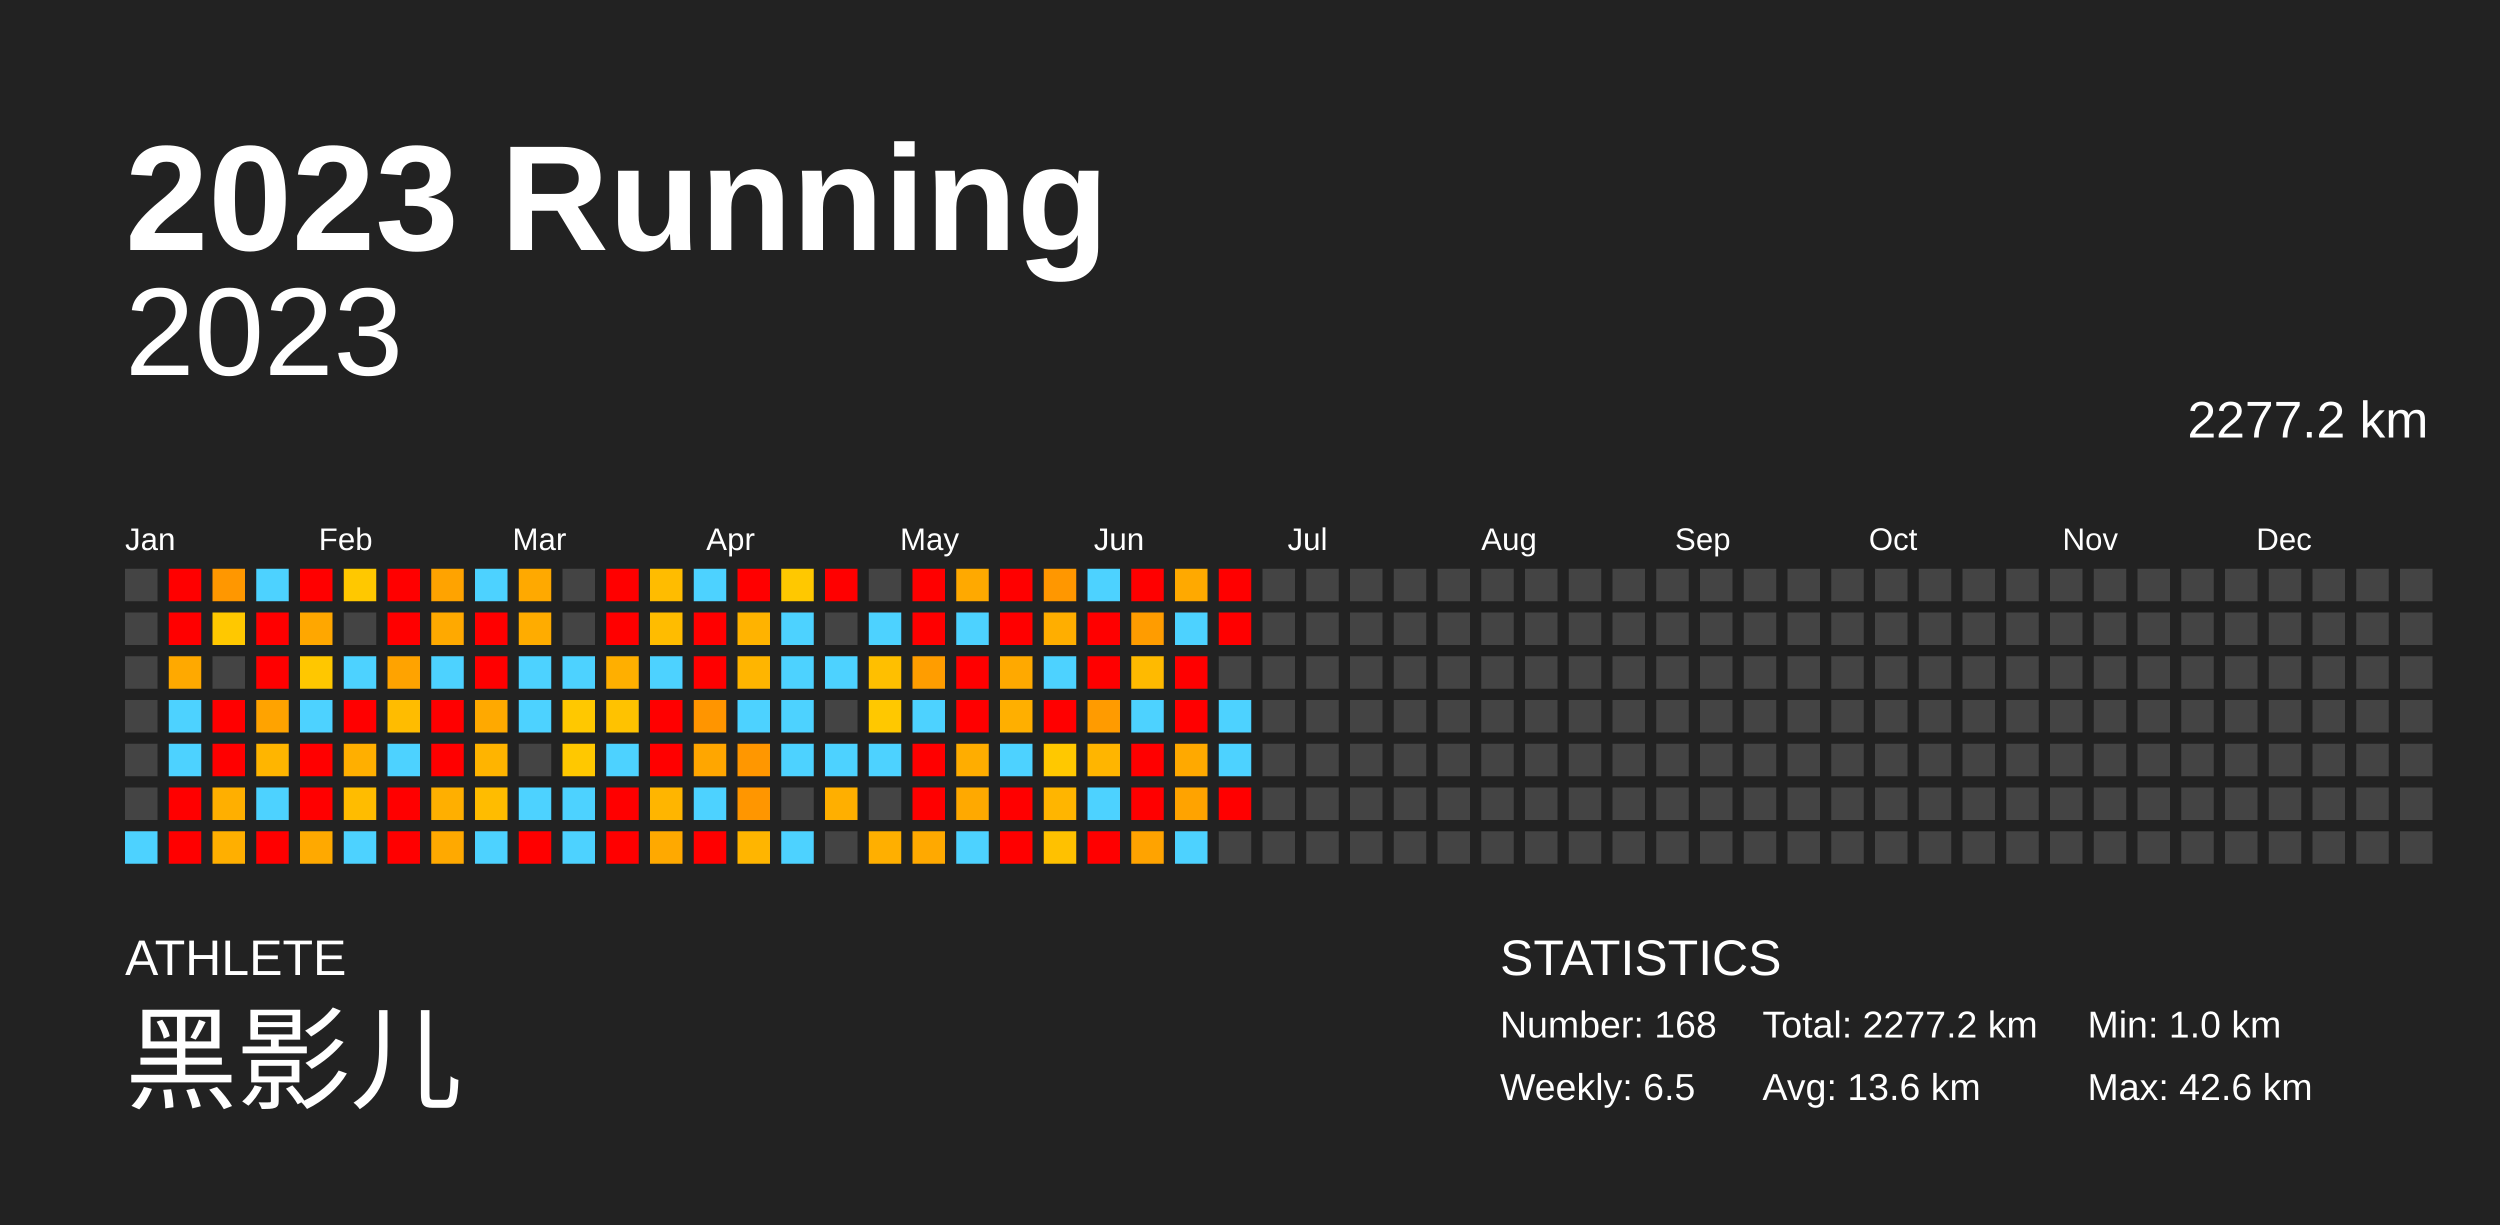
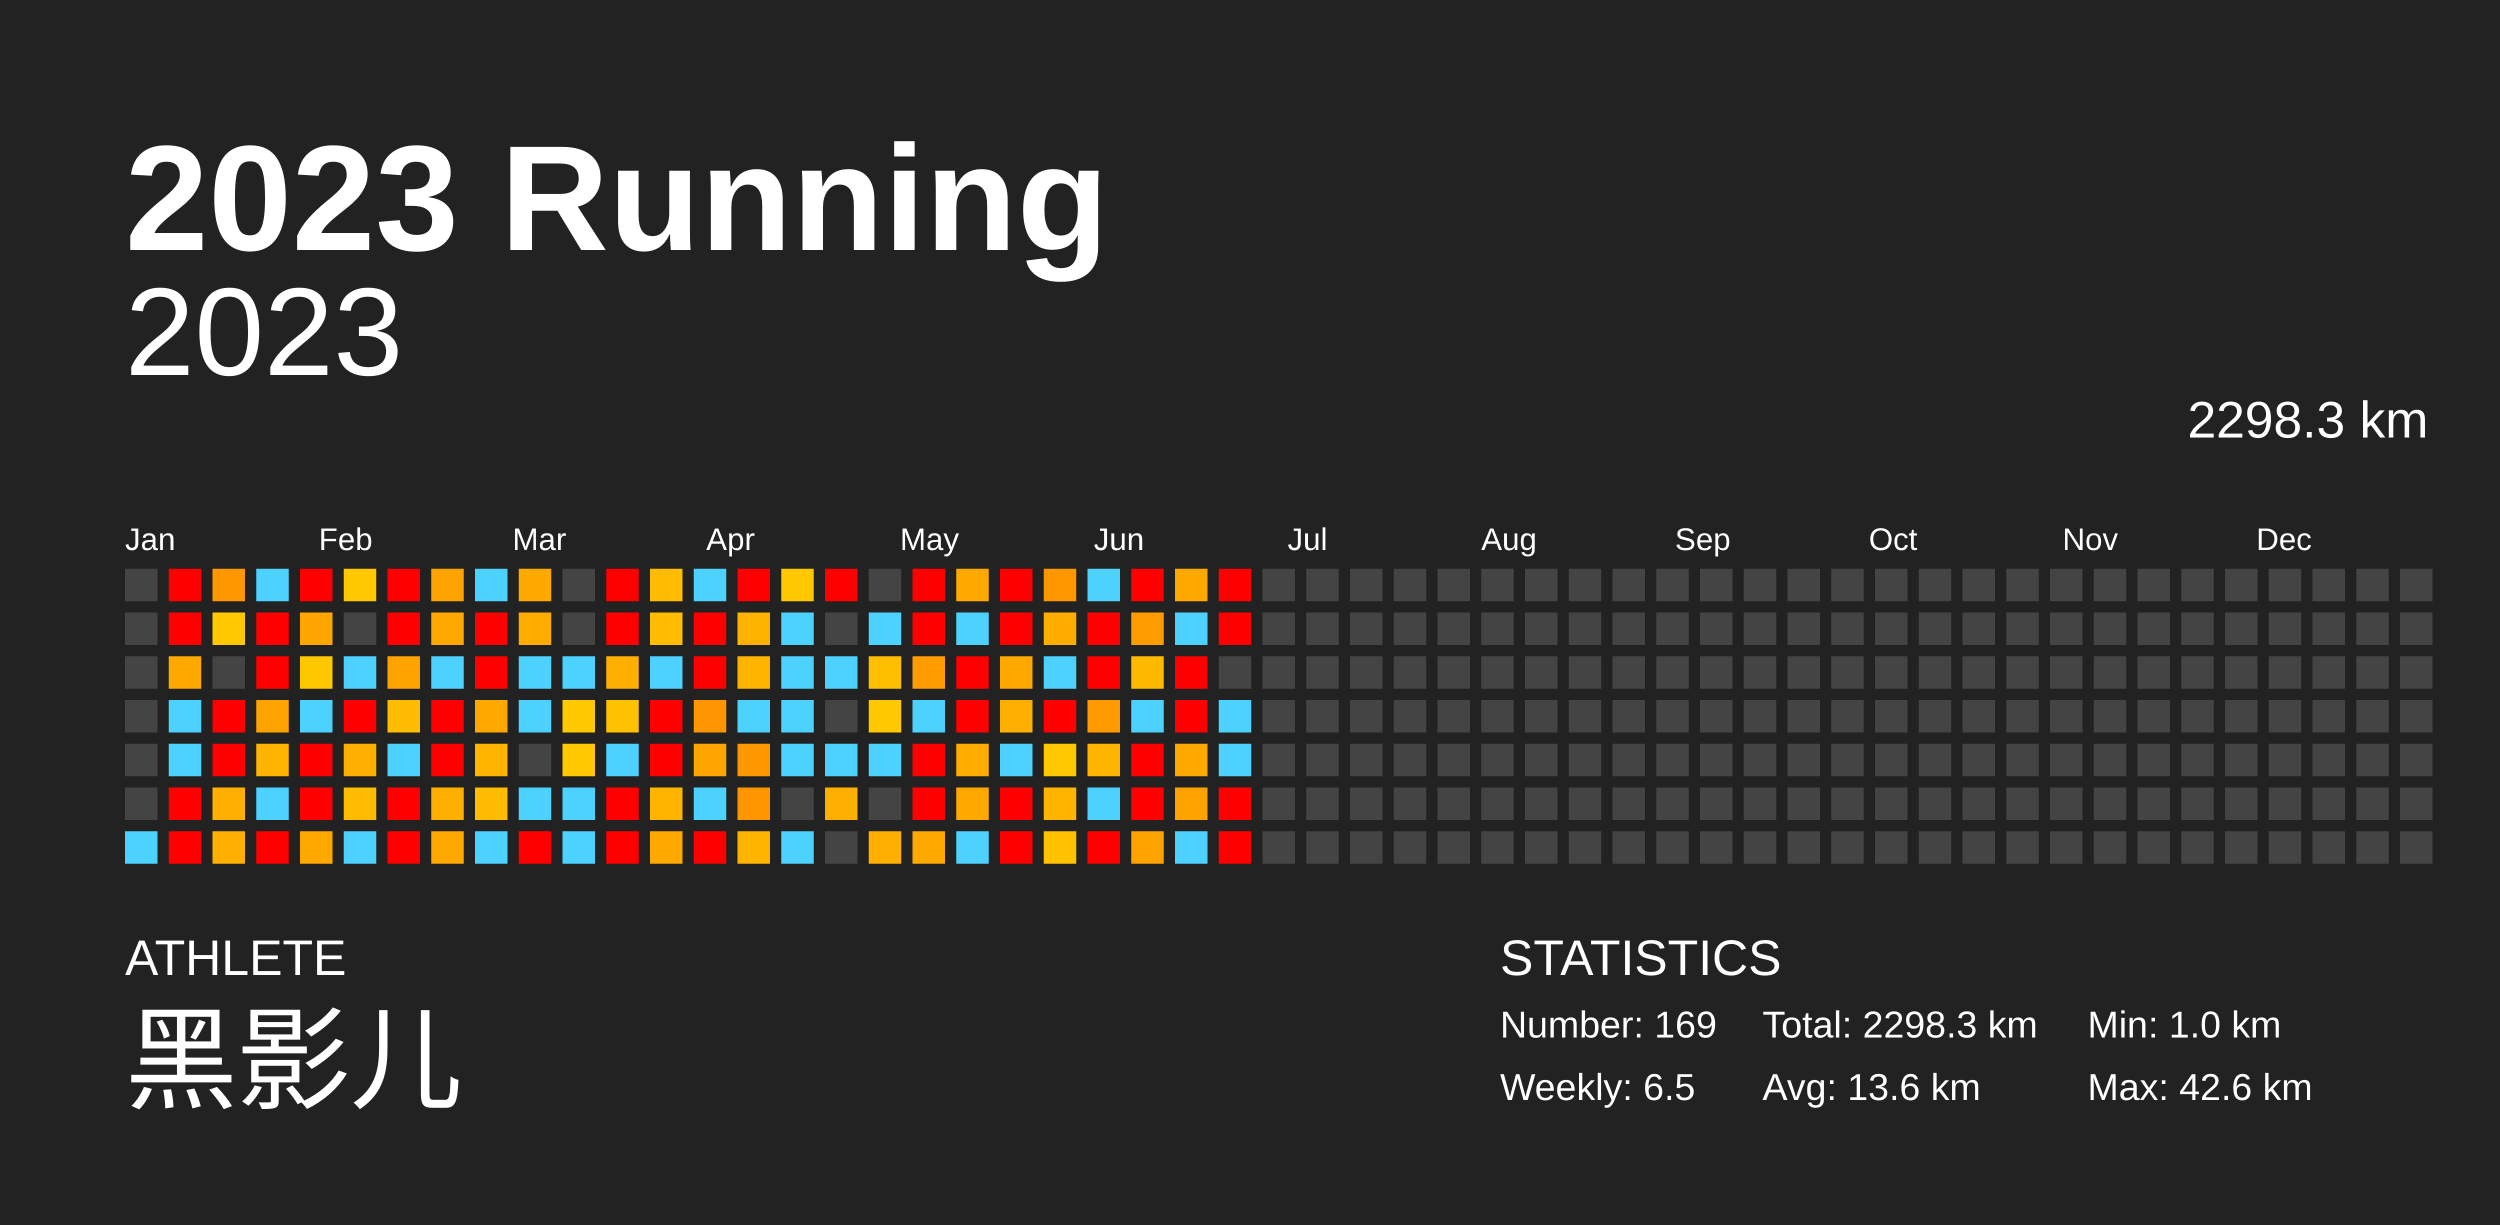
<svg xmlns="http://www.w3.org/2000/svg" baseProfile="full" height="98mm" version="1.1" viewBox="0,0,200,98" width="200mm">
  <defs />
  <rect fill="#222222" height="98" width="200" x="0" y="0" />
  <text fill="#FFFFFF" style="font-size:12px; font-family:Arial; font-weight:bold;" x="10" y="20">2023 Running</text>
  <text fill="#FFFFFF" style="font-size:4px; font-family:Arial" x="10" y="78">ATHLETE</text>
  <text fill="#FFFFFF" style="font-size:9px; font-family:Arial" x="10" y="88">黑影儿</text>
  <text fill="#FFFFFF" style="font-size:4px; font-family:Arial" x="120" y="78">STATISTICS</text>
-   <text fill="#FFFFFF" style="font-size:3px; font-family:Arial" x="120" y="83">Number: 168</text>
+   <text fill="#FFFFFF" style="font-size:3px; font-family:Arial" x="120" y="83">Number: 169</text>
  <text fill="#FFFFFF" style="font-size:3px; font-family:Arial" x="120" y="88">Weekly: 6.5</text>
-   <text fill="#FFFFFF" style="font-size:3px; font-family:Arial" x="141" y="83">Total: 2277.2 km</text>
+   <text fill="#FFFFFF" style="font-size:3px; font-family:Arial" x="141" y="83">Total: 2298.3 km</text>
  <text fill="#FFFFFF" style="font-size:3px; font-family:Arial" x="141" y="88">Avg: 13.6 km</text>
  <text fill="#FFFFFF" style="font-size:3px; font-family:Arial" x="167" y="83">Min: 1.0 km</text>
  <text fill="#FFFFFF" style="font-size:3px; font-family:Arial" x="167" y="88">Max: 42.6 km</text>
  <text alignment-baseline="hanging" fill="#FFFFFF" style="font-size:10.0px; font-family:Arial;" x="10" y="30">2023</text>
-   <text alignment-baseline="hanging" fill="#FFFFFF" style="font-size:4.125px; font-family:Arial;" x="175" y="35">2277.2 km</text>
+   <text alignment-baseline="hanging" fill="#FFFFFF" style="font-size:4.125px; font-family:Arial;" x="175" y="35">2298.3 km</text>
  <text fill="#FFFFFF" style="font-size:2.5px; font-family:Arial" x="10.0" y="44">Jan</text>
  <text fill="#FFFFFF" style="font-size:2.5px; font-family:Arial" x="25.5" y="44">Feb</text>
  <text fill="#FFFFFF" style="font-size:2.5px; font-family:Arial" x="41.0" y="44">Mar</text>
  <text fill="#FFFFFF" style="font-size:2.5px; font-family:Arial" x="56.5" y="44">Apr</text>
  <text fill="#FFFFFF" style="font-size:2.5px; font-family:Arial" x="72.0" y="44">May</text>
  <text fill="#FFFFFF" style="font-size:2.5px; font-family:Arial" x="87.5" y="44">Jun</text>
  <text fill="#FFFFFF" style="font-size:2.5px; font-family:Arial" x="103.0" y="44">Jul</text>
  <text fill="#FFFFFF" style="font-size:2.5px; font-family:Arial" x="118.5" y="44">Aug</text>
  <text fill="#FFFFFF" style="font-size:2.5px; font-family:Arial" x="134.0" y="44">Sep</text>
  <text fill="#FFFFFF" style="font-size:2.5px; font-family:Arial" x="149.5" y="44">Oct</text>
  <text fill="#FFFFFF" style="font-size:2.5px; font-family:Arial" x="165.0" y="44">Nov</text>
  <text fill="#FFFFFF" style="font-size:2.5px; font-family:Arial" x="180.5" y="44">Dec</text>
  <rect fill="#444444" height="2.6" width="2.6" x="10.0" y="45.5" />
  <rect fill="#444444" height="2.6" width="2.6" x="10.0" y="49.0" />
  <rect fill="#444444" height="2.6" width="2.6" x="10.0" y="52.5" />
  <rect fill="#444444" height="2.6" width="2.6" x="10.0" y="56.0" />
  <rect fill="#444444" height="2.6" width="2.6" x="10.0" y="59.5" />
  <rect fill="#444444" height="2.6" width="2.6" x="10.0" y="63.0" />
  <rect fill="#4dd2ff" height="2.6" width="2.6" x="10.0" y="66.5" />
  <rect fill="red" height="2.6" width="2.6" x="13.5" y="45.5" />
  <rect fill="red" height="2.6" width="2.6" x="13.5" y="49.0" />
  <rect fill="#ffa900" height="2.6" width="2.6" x="13.5" y="52.5" />
  <rect fill="#4dd2ff" height="2.6" width="2.6" x="13.5" y="56.0" />
  <rect fill="#4dd2ff" height="2.6" width="2.6" x="13.5" y="59.5" />
  <rect fill="red" height="2.6" width="2.6" x="13.5" y="63.0" />
  <rect fill="red" height="2.6" width="2.6" x="13.5" y="66.5" />
  <rect fill="#ff9700" height="2.6" width="2.6" x="17.0" y="45.5" />
  <rect fill="#ffc800" height="2.6" width="2.6" x="17.0" y="49.0" />
  <rect fill="#444444" height="2.6" width="2.6" x="17.0" y="52.5" />
  <rect fill="red" height="2.6" width="2.6" x="17.0" y="56.0" />
  <rect fill="red" height="2.6" width="2.6" x="17.0" y="59.5" />
  <rect fill="#ffaf00" height="2.6" width="2.6" x="17.0" y="63.0" />
  <rect fill="#ffaf00" height="2.6" width="2.6" x="17.0" y="66.5" />
  <rect fill="#4dd2ff" height="2.6" width="2.6" x="20.5" y="45.5" />
  <rect fill="red" height="2.6" width="2.6" x="20.5" y="49.0" />
  <rect fill="red" height="2.6" width="2.6" x="20.5" y="52.5" />
  <rect fill="#ffa300" height="2.6" width="2.6" x="20.5" y="56.0" />
  <rect fill="#ffb500" height="2.6" width="2.6" x="20.5" y="59.5" />
  <rect fill="#4dd2ff" height="2.6" width="2.6" x="20.5" y="63.0" />
  <rect fill="red" height="2.6" width="2.6" x="20.5" y="66.5" />
  <rect fill="red" height="2.6" width="2.6" x="24.0" y="45.5" />
  <rect fill="#ffa700" height="2.6" width="2.6" x="24.0" y="49.0" />
  <rect fill="#ffc700" height="2.6" width="2.6" x="24.0" y="52.5" />
  <rect fill="#4dd2ff" height="2.6" width="2.6" x="24.0" y="56.0" />
  <rect fill="red" height="2.6" width="2.6" x="24.0" y="59.5" />
  <rect fill="red" height="2.6" width="2.6" x="24.0" y="63.0" />
  <rect fill="#ffa900" height="2.6" width="2.6" x="24.0" y="66.5" />
  <rect fill="#ffc800" height="2.6" width="2.6" x="27.5" y="45.5" />
  <rect fill="#444444" height="2.6" width="2.6" x="27.5" y="49.0" />
  <rect fill="#4dd2ff" height="2.6" width="2.6" x="27.5" y="52.5" />
  <rect fill="red" height="2.6" width="2.6" x="27.5" y="56.0" />
  <rect fill="#ffaf00" height="2.6" width="2.6" x="27.5" y="59.5" />
  <rect fill="#ffbc00" height="2.6" width="2.6" x="27.5" y="63.0" />
  <rect fill="#4dd2ff" height="2.6" width="2.6" x="27.5" y="66.5" />
  <rect fill="red" height="2.6" width="2.6" x="31.0" y="45.5" />
  <rect fill="red" height="2.6" width="2.6" x="31.0" y="49.0" />
  <rect fill="#ffa300" height="2.6" width="2.6" x="31.0" y="52.5" />
  <rect fill="#ffbc00" height="2.6" width="2.6" x="31.0" y="56.0" />
  <rect fill="#4dd2ff" height="2.6" width="2.6" x="31.0" y="59.5" />
  <rect fill="red" height="2.6" width="2.6" x="31.0" y="63.0" />
  <rect fill="red" height="2.6" width="2.6" x="31.0" y="66.5" />
  <rect fill="#ffa300" height="2.6" width="2.6" x="34.5" y="45.5" />
  <rect fill="#ffa900" height="2.6" width="2.6" x="34.5" y="49.0" />
  <rect fill="#4dd2ff" height="2.6" width="2.6" x="34.5" y="52.5" />
  <rect fill="red" height="2.6" width="2.6" x="34.5" y="56.0" />
  <rect fill="red" height="2.6" width="2.6" x="34.5" y="59.5" />
  <rect fill="#ffaf00" height="2.6" width="2.6" x="34.5" y="63.0" />
  <rect fill="#ffa900" height="2.6" width="2.6" x="34.5" y="66.5" />
  <rect fill="#4dd2ff" height="2.6" width="2.6" x="38.0" y="45.5" />
  <rect fill="red" height="2.6" width="2.6" x="38.0" y="49.0" />
  <rect fill="red" height="2.6" width="2.6" x="38.0" y="52.5" />
  <rect fill="#ffa900" height="2.6" width="2.6" x="38.0" y="56.0" />
  <rect fill="#ffb400" height="2.6" width="2.6" x="38.0" y="59.5" />
  <rect fill="#ffbc00" height="2.6" width="2.6" x="38.0" y="63.0" />
  <rect fill="#4dd2ff" height="2.6" width="2.6" x="38.0" y="66.5" />
  <rect fill="#ffa900" height="2.6" width="2.6" x="41.5" y="45.5" />
  <rect fill="#ffac00" height="2.6" width="2.6" x="41.5" y="49.0" />
  <rect fill="#4dd2ff" height="2.6" width="2.6" x="41.5" y="52.5" />
  <rect fill="#4dd2ff" height="2.6" width="2.6" x="41.5" y="56.0" />
  <rect fill="#444444" height="2.6" width="2.6" x="41.5" y="59.5" />
  <rect fill="#4dd2ff" height="2.6" width="2.6" x="41.5" y="63.0" />
  <rect fill="red" height="2.6" width="2.6" x="41.5" y="66.5" />
  <rect fill="#444444" height="2.6" width="2.6" x="45.0" y="45.5" />
  <rect fill="#444444" height="2.6" width="2.6" x="45.0" y="49.0" />
  <rect fill="#4dd2ff" height="2.6" width="2.6" x="45.0" y="52.5" />
  <rect fill="#ffc800" height="2.6" width="2.6" x="45.0" y="56.0" />
  <rect fill="#ffc800" height="2.6" width="2.6" x="45.0" y="59.5" />
  <rect fill="#4dd2ff" height="2.6" width="2.6" x="45.0" y="63.0" />
  <rect fill="#4dd2ff" height="2.6" width="2.6" x="45.0" y="66.5" />
  <rect fill="red" height="2.6" width="2.6" x="48.5" y="45.5" />
  <rect fill="red" height="2.6" width="2.6" x="48.5" y="49.0" />
  <rect fill="#ffaf00" height="2.6" width="2.6" x="48.5" y="52.5" />
  <rect fill="#ffc200" height="2.6" width="2.6" x="48.5" y="56.0" />
  <rect fill="#4dd2ff" height="2.6" width="2.6" x="48.5" y="59.5" />
  <rect fill="red" height="2.6" width="2.6" x="48.5" y="63.0" />
  <rect fill="red" height="2.6" width="2.6" x="48.5" y="66.5" />
  <rect fill="#ffbc00" height="2.6" width="2.6" x="52.0" y="45.5" />
  <rect fill="#ffbc00" height="2.6" width="2.6" x="52.0" y="49.0" />
  <rect fill="#4dd2ff" height="2.6" width="2.6" x="52.0" y="52.5" />
  <rect fill="red" height="2.6" width="2.6" x="52.0" y="56.0" />
  <rect fill="red" height="2.6" width="2.6" x="52.0" y="59.5" />
  <rect fill="#ffb500" height="2.6" width="2.6" x="52.0" y="63.0" />
  <rect fill="#ffa900" height="2.6" width="2.6" x="52.0" y="66.5" />
  <rect fill="#4dd2ff" height="2.6" width="2.6" x="55.5" y="45.5" />
  <rect fill="red" height="2.6" width="2.6" x="55.5" y="49.0" />
  <rect fill="red" height="2.6" width="2.6" x="55.5" y="52.5" />
  <rect fill="#ff9500" height="2.6" width="2.6" x="55.5" y="56.0" />
  <rect fill="#ffa600" height="2.6" width="2.6" x="55.5" y="59.5" />
  <rect fill="#4dd2ff" height="2.6" width="2.6" x="55.5" y="63.0" />
  <rect fill="red" height="2.6" width="2.6" x="55.5" y="66.5" />
  <rect fill="red" height="2.6" width="2.6" x="59.0" y="45.5" />
  <rect fill="#ffb300" height="2.6" width="2.6" x="59.0" y="49.0" />
  <rect fill="#ffb500" height="2.6" width="2.6" x="59.0" y="52.5" />
  <rect fill="#4dd2ff" height="2.6" width="2.6" x="59.0" y="56.0" />
  <rect fill="#ff9700" height="2.6" width="2.6" x="59.0" y="59.5" />
  <rect fill="#ff9600" height="2.6" width="2.6" x="59.0" y="63.0" />
  <rect fill="#ffb500" height="2.6" width="2.6" x="59.0" y="66.5" />
  <rect fill="#ffc800" height="2.6" width="2.6" x="62.5" y="45.5" />
  <rect fill="#4dd2ff" height="2.6" width="2.6" x="62.5" y="49.0" />
  <rect fill="#4dd2ff" height="2.6" width="2.6" x="62.5" y="52.5" />
  <rect fill="#4dd2ff" height="2.6" width="2.6" x="62.5" y="56.0" />
  <rect fill="#4dd2ff" height="2.6" width="2.6" x="62.5" y="59.5" />
  <rect fill="#444444" height="2.6" width="2.6" x="62.5" y="63.0" />
  <rect fill="#4dd2ff" height="2.6" width="2.6" x="62.5" y="66.5" />
  <rect fill="red" height="2.6" width="2.6" x="66.0" y="45.5" />
  <rect fill="#444444" height="2.6" width="2.6" x="66.0" y="49.0" />
  <rect fill="#4dd2ff" height="2.6" width="2.6" x="66.0" y="52.5" />
  <rect fill="#444444" height="2.6" width="2.6" x="66.0" y="56.0" />
  <rect fill="#4dd2ff" height="2.6" width="2.6" x="66.0" y="59.5" />
  <rect fill="#ffaf00" height="2.6" width="2.6" x="66.0" y="63.0" />
  <rect fill="#444444" height="2.6" width="2.6" x="66.0" y="66.5" />
  <rect fill="#444444" height="2.6" width="2.6" x="69.5" y="45.5" />
  <rect fill="#4dd2ff" height="2.6" width="2.6" x="69.5" y="49.0" />
  <rect fill="#ffbf00" height="2.6" width="2.6" x="69.5" y="52.5" />
  <rect fill="#ffc800" height="2.6" width="2.6" x="69.5" y="56.0" />
  <rect fill="#4dd2ff" height="2.6" width="2.6" x="69.5" y="59.5" />
  <rect fill="#444444" height="2.6" width="2.6" x="69.5" y="63.0" />
  <rect fill="#ffaf00" height="2.6" width="2.6" x="69.5" y="66.5" />
  <rect fill="red" height="2.6" width="2.6" x="73.0" y="45.5" />
  <rect fill="red" height="2.6" width="2.6" x="73.0" y="49.0" />
  <rect fill="#ff9d00" height="2.6" width="2.6" x="73.0" y="52.5" />
  <rect fill="#4dd2ff" height="2.6" width="2.6" x="73.0" y="56.0" />
  <rect fill="red" height="2.6" width="2.6" x="73.0" y="59.5" />
  <rect fill="red" height="2.6" width="2.6" x="73.0" y="63.0" />
  <rect fill="#ffa900" height="2.6" width="2.6" x="73.0" y="66.5" />
  <rect fill="#ffa900" height="2.6" width="2.6" x="76.5" y="45.5" />
  <rect fill="#4dd2ff" height="2.6" width="2.6" x="76.5" y="49.0" />
  <rect fill="red" height="2.6" width="2.6" x="76.5" y="52.5" />
  <rect fill="red" height="2.6" width="2.6" x="76.5" y="56.0" />
  <rect fill="#ffad00" height="2.6" width="2.6" x="76.5" y="59.5" />
  <rect fill="#ffa900" height="2.6" width="2.6" x="76.5" y="63.0" />
  <rect fill="#4dd2ff" height="2.6" width="2.6" x="76.5" y="66.5" />
  <rect fill="red" height="2.6" width="2.6" x="80.0" y="45.5" />
  <rect fill="red" height="2.6" width="2.6" x="80.0" y="49.0" />
  <rect fill="#ffa900" height="2.6" width="2.6" x="80.0" y="52.5" />
  <rect fill="#ffaf00" height="2.6" width="2.6" x="80.0" y="56.0" />
  <rect fill="#4dd2ff" height="2.6" width="2.6" x="80.0" y="59.5" />
  <rect fill="red" height="2.6" width="2.6" x="80.0" y="63.0" />
  <rect fill="red" height="2.6" width="2.6" x="80.0" y="66.5" />
  <rect fill="#ff9700" height="2.6" width="2.6" x="83.5" y="45.5" />
  <rect fill="#ffae00" height="2.6" width="2.6" x="83.5" y="49.0" />
  <rect fill="#4dd2ff" height="2.6" width="2.6" x="83.5" y="52.5" />
  <rect fill="red" height="2.6" width="2.6" x="83.5" y="56.0" />
  <rect fill="#ffc800" height="2.6" width="2.6" x="83.5" y="59.5" />
  <rect fill="#ffb500" height="2.6" width="2.6" x="83.5" y="63.0" />
  <rect fill="#ffc100" height="2.6" width="2.6" x="83.5" y="66.5" />
  <rect fill="#4dd2ff" height="2.6" width="2.6" x="87.0" y="45.5" />
  <rect fill="red" height="2.6" width="2.6" x="87.0" y="49.0" />
  <rect fill="red" height="2.6" width="2.6" x="87.0" y="52.5" />
  <rect fill="#ff9b00" height="2.6" width="2.6" x="87.0" y="56.0" />
  <rect fill="#ffb500" height="2.6" width="2.6" x="87.0" y="59.5" />
  <rect fill="#4dd2ff" height="2.6" width="2.6" x="87.0" y="63.0" />
  <rect fill="red" height="2.6" width="2.6" x="87.0" y="66.5" />
  <rect fill="red" height="2.6" width="2.6" x="90.5" y="45.5" />
  <rect fill="#ff9c00" height="2.6" width="2.6" x="90.5" y="49.0" />
  <rect fill="#ffba00" height="2.6" width="2.6" x="90.5" y="52.5" />
  <rect fill="#4dd2ff" height="2.6" width="2.6" x="90.5" y="56.0" />
  <rect fill="red" height="2.6" width="2.6" x="90.5" y="59.5" />
  <rect fill="red" height="2.6" width="2.6" x="90.5" y="63.0" />
  <rect fill="#ffa300" height="2.6" width="2.6" x="90.5" y="66.5" />
  <rect fill="#ffa900" height="2.6" width="2.6" x="94.0" y="45.5" />
  <rect fill="#4dd2ff" height="2.6" width="2.6" x="94.0" y="49.0" />
  <rect fill="red" height="2.6" width="2.6" x="94.0" y="52.5" />
  <rect fill="red" height="2.6" width="2.6" x="94.0" y="56.0" />
  <rect fill="#ffa900" height="2.6" width="2.6" x="94.0" y="59.5" />
  <rect fill="#ffa300" height="2.6" width="2.6" x="94.0" y="63.0" />
  <rect fill="#4dd2ff" height="2.6" width="2.6" x="94.0" y="66.5" />
  <rect fill="red" height="2.6" width="2.6" x="97.5" y="45.5" />
  <rect fill="red" height="2.6" width="2.6" x="97.5" y="49.0" />
  <rect fill="#444444" height="2.6" width="2.6" x="97.5" y="52.5" />
  <rect fill="#4dd2ff" height="2.6" width="2.6" x="97.5" y="56.0" />
  <rect fill="#4dd2ff" height="2.6" width="2.6" x="97.5" y="59.5" />
  <rect fill="red" height="2.6" width="2.6" x="97.5" y="63.0" />
-   <rect fill="#444444" height="2.6" width="2.6" x="97.5" y="66.5" />
+   <rect fill="red" height="2.6" width="2.6" x="97.5" y="66.5" />
  <rect fill="#444444" height="2.6" width="2.6" x="101.0" y="45.5" />
  <rect fill="#444444" height="2.6" width="2.6" x="101.0" y="49.0" />
  <rect fill="#444444" height="2.6" width="2.6" x="101.0" y="52.5" />
  <rect fill="#444444" height="2.6" width="2.6" x="101.0" y="56.0" />
  <rect fill="#444444" height="2.6" width="2.6" x="101.0" y="59.5" />
  <rect fill="#444444" height="2.6" width="2.6" x="101.0" y="63.0" />
  <rect fill="#444444" height="2.6" width="2.6" x="101.0" y="66.5" />
  <rect fill="#444444" height="2.6" width="2.6" x="104.5" y="45.5" />
  <rect fill="#444444" height="2.6" width="2.6" x="104.5" y="49.0" />
  <rect fill="#444444" height="2.6" width="2.6" x="104.5" y="52.5" />
  <rect fill="#444444" height="2.6" width="2.6" x="104.5" y="56.0" />
  <rect fill="#444444" height="2.6" width="2.6" x="104.5" y="59.5" />
  <rect fill="#444444" height="2.6" width="2.6" x="104.5" y="63.0" />
  <rect fill="#444444" height="2.6" width="2.6" x="104.5" y="66.5" />
  <rect fill="#444444" height="2.6" width="2.6" x="108.0" y="45.5" />
  <rect fill="#444444" height="2.6" width="2.6" x="108.0" y="49.0" />
  <rect fill="#444444" height="2.6" width="2.6" x="108.0" y="52.5" />
  <rect fill="#444444" height="2.6" width="2.6" x="108.0" y="56.0" />
  <rect fill="#444444" height="2.6" width="2.6" x="108.0" y="59.5" />
  <rect fill="#444444" height="2.6" width="2.6" x="108.0" y="63.0" />
  <rect fill="#444444" height="2.6" width="2.6" x="108.0" y="66.5" />
  <rect fill="#444444" height="2.6" width="2.6" x="111.5" y="45.5" />
  <rect fill="#444444" height="2.6" width="2.6" x="111.5" y="49.0" />
  <rect fill="#444444" height="2.6" width="2.6" x="111.5" y="52.5" />
  <rect fill="#444444" height="2.6" width="2.6" x="111.5" y="56.0" />
  <rect fill="#444444" height="2.6" width="2.6" x="111.5" y="59.5" />
  <rect fill="#444444" height="2.6" width="2.6" x="111.5" y="63.0" />
  <rect fill="#444444" height="2.6" width="2.6" x="111.5" y="66.5" />
  <rect fill="#444444" height="2.6" width="2.6" x="115.0" y="45.5" />
  <rect fill="#444444" height="2.6" width="2.6" x="115.0" y="49.0" />
  <rect fill="#444444" height="2.6" width="2.6" x="115.0" y="52.5" />
  <rect fill="#444444" height="2.6" width="2.6" x="115.0" y="56.0" />
  <rect fill="#444444" height="2.6" width="2.6" x="115.0" y="59.5" />
  <rect fill="#444444" height="2.6" width="2.6" x="115.0" y="63.0" />
  <rect fill="#444444" height="2.6" width="2.6" x="115.0" y="66.5" />
  <rect fill="#444444" height="2.6" width="2.6" x="118.5" y="45.5" />
  <rect fill="#444444" height="2.6" width="2.6" x="118.5" y="49.0" />
  <rect fill="#444444" height="2.6" width="2.6" x="118.5" y="52.5" />
  <rect fill="#444444" height="2.6" width="2.6" x="118.5" y="56.0" />
  <rect fill="#444444" height="2.6" width="2.6" x="118.5" y="59.5" />
  <rect fill="#444444" height="2.6" width="2.6" x="118.5" y="63.0" />
  <rect fill="#444444" height="2.6" width="2.6" x="118.5" y="66.5" />
  <rect fill="#444444" height="2.6" width="2.6" x="122.0" y="45.5" />
  <rect fill="#444444" height="2.6" width="2.6" x="122.0" y="49.0" />
  <rect fill="#444444" height="2.6" width="2.6" x="122.0" y="52.5" />
  <rect fill="#444444" height="2.6" width="2.6" x="122.0" y="56.0" />
  <rect fill="#444444" height="2.6" width="2.6" x="122.0" y="59.5" />
  <rect fill="#444444" height="2.6" width="2.6" x="122.0" y="63.0" />
  <rect fill="#444444" height="2.6" width="2.6" x="122.0" y="66.5" />
  <rect fill="#444444" height="2.6" width="2.6" x="125.5" y="45.5" />
  <rect fill="#444444" height="2.6" width="2.6" x="125.5" y="49.0" />
  <rect fill="#444444" height="2.6" width="2.6" x="125.5" y="52.5" />
  <rect fill="#444444" height="2.6" width="2.6" x="125.5" y="56.0" />
  <rect fill="#444444" height="2.6" width="2.6" x="125.5" y="59.5" />
  <rect fill="#444444" height="2.6" width="2.6" x="125.5" y="63.0" />
  <rect fill="#444444" height="2.6" width="2.6" x="125.5" y="66.5" />
  <rect fill="#444444" height="2.6" width="2.6" x="129.0" y="45.5" />
  <rect fill="#444444" height="2.6" width="2.6" x="129.0" y="49.0" />
  <rect fill="#444444" height="2.6" width="2.6" x="129.0" y="52.5" />
  <rect fill="#444444" height="2.6" width="2.6" x="129.0" y="56.0" />
  <rect fill="#444444" height="2.6" width="2.6" x="129.0" y="59.5" />
  <rect fill="#444444" height="2.6" width="2.6" x="129.0" y="63.0" />
  <rect fill="#444444" height="2.6" width="2.6" x="129.0" y="66.5" />
  <rect fill="#444444" height="2.6" width="2.6" x="132.5" y="45.5" />
  <rect fill="#444444" height="2.6" width="2.6" x="132.5" y="49.0" />
  <rect fill="#444444" height="2.6" width="2.6" x="132.5" y="52.5" />
  <rect fill="#444444" height="2.6" width="2.6" x="132.5" y="56.0" />
  <rect fill="#444444" height="2.6" width="2.6" x="132.5" y="59.5" />
  <rect fill="#444444" height="2.6" width="2.6" x="132.5" y="63.0" />
  <rect fill="#444444" height="2.6" width="2.6" x="132.5" y="66.5" />
  <rect fill="#444444" height="2.6" width="2.6" x="136.0" y="45.5" />
  <rect fill="#444444" height="2.6" width="2.6" x="136.0" y="49.0" />
  <rect fill="#444444" height="2.6" width="2.6" x="136.0" y="52.5" />
  <rect fill="#444444" height="2.6" width="2.6" x="136.0" y="56.0" />
  <rect fill="#444444" height="2.6" width="2.6" x="136.0" y="59.5" />
  <rect fill="#444444" height="2.6" width="2.6" x="136.0" y="63.0" />
  <rect fill="#444444" height="2.6" width="2.6" x="136.0" y="66.5" />
  <rect fill="#444444" height="2.6" width="2.6" x="139.5" y="45.5" />
  <rect fill="#444444" height="2.6" width="2.6" x="139.5" y="49.0" />
  <rect fill="#444444" height="2.6" width="2.6" x="139.5" y="52.5" />
  <rect fill="#444444" height="2.6" width="2.6" x="139.5" y="56.0" />
  <rect fill="#444444" height="2.6" width="2.6" x="139.5" y="59.5" />
  <rect fill="#444444" height="2.6" width="2.6" x="139.5" y="63.0" />
  <rect fill="#444444" height="2.6" width="2.6" x="139.5" y="66.5" />
  <rect fill="#444444" height="2.6" width="2.6" x="143.0" y="45.5" />
  <rect fill="#444444" height="2.6" width="2.6" x="143.0" y="49.0" />
  <rect fill="#444444" height="2.6" width="2.6" x="143.0" y="52.5" />
  <rect fill="#444444" height="2.6" width="2.6" x="143.0" y="56.0" />
  <rect fill="#444444" height="2.6" width="2.6" x="143.0" y="59.5" />
  <rect fill="#444444" height="2.6" width="2.6" x="143.0" y="63.0" />
  <rect fill="#444444" height="2.6" width="2.6" x="143.0" y="66.5" />
  <rect fill="#444444" height="2.6" width="2.6" x="146.5" y="45.5" />
  <rect fill="#444444" height="2.6" width="2.6" x="146.5" y="49.0" />
  <rect fill="#444444" height="2.6" width="2.6" x="146.5" y="52.5" />
  <rect fill="#444444" height="2.6" width="2.6" x="146.5" y="56.0" />
  <rect fill="#444444" height="2.6" width="2.6" x="146.5" y="59.5" />
  <rect fill="#444444" height="2.6" width="2.6" x="146.5" y="63.0" />
  <rect fill="#444444" height="2.6" width="2.6" x="146.5" y="66.5" />
  <rect fill="#444444" height="2.6" width="2.6" x="150.0" y="45.5" />
  <rect fill="#444444" height="2.6" width="2.6" x="150.0" y="49.0" />
  <rect fill="#444444" height="2.6" width="2.6" x="150.0" y="52.5" />
  <rect fill="#444444" height="2.6" width="2.6" x="150.0" y="56.0" />
  <rect fill="#444444" height="2.6" width="2.6" x="150.0" y="59.5" />
  <rect fill="#444444" height="2.6" width="2.6" x="150.0" y="63.0" />
  <rect fill="#444444" height="2.6" width="2.6" x="150.0" y="66.5" />
  <rect fill="#444444" height="2.6" width="2.6" x="153.5" y="45.5" />
  <rect fill="#444444" height="2.6" width="2.6" x="153.5" y="49.0" />
  <rect fill="#444444" height="2.6" width="2.6" x="153.5" y="52.5" />
  <rect fill="#444444" height="2.6" width="2.6" x="153.5" y="56.0" />
  <rect fill="#444444" height="2.6" width="2.6" x="153.5" y="59.5" />
  <rect fill="#444444" height="2.6" width="2.6" x="153.5" y="63.0" />
  <rect fill="#444444" height="2.6" width="2.6" x="153.5" y="66.5" />
  <rect fill="#444444" height="2.6" width="2.6" x="157.0" y="45.5" />
  <rect fill="#444444" height="2.6" width="2.6" x="157.0" y="49.0" />
  <rect fill="#444444" height="2.6" width="2.6" x="157.0" y="52.5" />
  <rect fill="#444444" height="2.6" width="2.6" x="157.0" y="56.0" />
  <rect fill="#444444" height="2.6" width="2.6" x="157.0" y="59.5" />
  <rect fill="#444444" height="2.6" width="2.6" x="157.0" y="63.0" />
  <rect fill="#444444" height="2.6" width="2.6" x="157.0" y="66.5" />
  <rect fill="#444444" height="2.6" width="2.6" x="160.5" y="45.5" />
  <rect fill="#444444" height="2.6" width="2.6" x="160.5" y="49.0" />
  <rect fill="#444444" height="2.6" width="2.6" x="160.5" y="52.5" />
  <rect fill="#444444" height="2.6" width="2.6" x="160.5" y="56.0" />
  <rect fill="#444444" height="2.6" width="2.6" x="160.5" y="59.5" />
  <rect fill="#444444" height="2.6" width="2.6" x="160.5" y="63.0" />
  <rect fill="#444444" height="2.6" width="2.6" x="160.5" y="66.5" />
  <rect fill="#444444" height="2.6" width="2.6" x="164.0" y="45.5" />
  <rect fill="#444444" height="2.6" width="2.6" x="164.0" y="49.0" />
  <rect fill="#444444" height="2.6" width="2.6" x="164.0" y="52.5" />
  <rect fill="#444444" height="2.6" width="2.6" x="164.0" y="56.0" />
  <rect fill="#444444" height="2.6" width="2.6" x="164.0" y="59.5" />
  <rect fill="#444444" height="2.6" width="2.6" x="164.0" y="63.0" />
  <rect fill="#444444" height="2.6" width="2.6" x="164.0" y="66.5" />
  <rect fill="#444444" height="2.6" width="2.6" x="167.5" y="45.5" />
  <rect fill="#444444" height="2.6" width="2.6" x="167.5" y="49.0" />
  <rect fill="#444444" height="2.6" width="2.6" x="167.5" y="52.5" />
  <rect fill="#444444" height="2.6" width="2.6" x="167.5" y="56.0" />
  <rect fill="#444444" height="2.6" width="2.6" x="167.5" y="59.5" />
  <rect fill="#444444" height="2.6" width="2.6" x="167.5" y="63.0" />
  <rect fill="#444444" height="2.6" width="2.6" x="167.5" y="66.5" />
  <rect fill="#444444" height="2.6" width="2.6" x="171.0" y="45.5" />
  <rect fill="#444444" height="2.6" width="2.6" x="171.0" y="49.0" />
  <rect fill="#444444" height="2.6" width="2.6" x="171.0" y="52.5" />
  <rect fill="#444444" height="2.6" width="2.6" x="171.0" y="56.0" />
  <rect fill="#444444" height="2.6" width="2.6" x="171.0" y="59.5" />
  <rect fill="#444444" height="2.6" width="2.6" x="171.0" y="63.0" />
  <rect fill="#444444" height="2.6" width="2.6" x="171.0" y="66.5" />
  <rect fill="#444444" height="2.6" width="2.6" x="174.5" y="45.5" />
  <rect fill="#444444" height="2.6" width="2.6" x="174.5" y="49.0" />
  <rect fill="#444444" height="2.6" width="2.6" x="174.5" y="52.5" />
  <rect fill="#444444" height="2.6" width="2.6" x="174.5" y="56.0" />
  <rect fill="#444444" height="2.6" width="2.6" x="174.5" y="59.5" />
  <rect fill="#444444" height="2.6" width="2.6" x="174.5" y="63.0" />
  <rect fill="#444444" height="2.6" width="2.6" x="174.5" y="66.5" />
  <rect fill="#444444" height="2.6" width="2.6" x="178.0" y="45.5" />
  <rect fill="#444444" height="2.6" width="2.6" x="178.0" y="49.0" />
  <rect fill="#444444" height="2.6" width="2.6" x="178.0" y="52.5" />
  <rect fill="#444444" height="2.6" width="2.6" x="178.0" y="56.0" />
  <rect fill="#444444" height="2.6" width="2.6" x="178.0" y="59.5" />
  <rect fill="#444444" height="2.6" width="2.6" x="178.0" y="63.0" />
  <rect fill="#444444" height="2.6" width="2.6" x="178.0" y="66.5" />
  <rect fill="#444444" height="2.6" width="2.6" x="181.5" y="45.5" />
  <rect fill="#444444" height="2.6" width="2.6" x="181.5" y="49.0" />
  <rect fill="#444444" height="2.6" width="2.6" x="181.5" y="52.5" />
  <rect fill="#444444" height="2.6" width="2.6" x="181.5" y="56.0" />
  <rect fill="#444444" height="2.6" width="2.6" x="181.5" y="59.5" />
  <rect fill="#444444" height="2.6" width="2.6" x="181.5" y="63.0" />
  <rect fill="#444444" height="2.6" width="2.6" x="181.5" y="66.5" />
  <rect fill="#444444" height="2.6" width="2.6" x="185.0" y="45.5" />
  <rect fill="#444444" height="2.6" width="2.6" x="185.0" y="49.0" />
  <rect fill="#444444" height="2.6" width="2.6" x="185.0" y="52.5" />
  <rect fill="#444444" height="2.6" width="2.6" x="185.0" y="56.0" />
  <rect fill="#444444" height="2.6" width="2.6" x="185.0" y="59.5" />
  <rect fill="#444444" height="2.6" width="2.6" x="185.0" y="63.0" />
  <rect fill="#444444" height="2.6" width="2.6" x="185.0" y="66.5" />
  <rect fill="#444444" height="2.6" width="2.6" x="188.5" y="45.5" />
  <rect fill="#444444" height="2.6" width="2.6" x="188.5" y="49.0" />
  <rect fill="#444444" height="2.6" width="2.6" x="188.5" y="52.5" />
  <rect fill="#444444" height="2.6" width="2.6" x="188.5" y="56.0" />
  <rect fill="#444444" height="2.6" width="2.6" x="188.5" y="59.5" />
  <rect fill="#444444" height="2.6" width="2.6" x="188.5" y="63.0" />
  <rect fill="#444444" height="2.6" width="2.6" x="188.5" y="66.5" />
  <rect fill="#444444" height="2.6" width="2.6" x="192.0" y="45.5" />
  <rect fill="#444444" height="2.6" width="2.6" x="192.0" y="49.0" />
  <rect fill="#444444" height="2.6" width="2.6" x="192.0" y="52.5" />
  <rect fill="#444444" height="2.6" width="2.6" x="192.0" y="56.0" />
  <rect fill="#444444" height="2.6" width="2.6" x="192.0" y="59.5" />
  <rect fill="#444444" height="2.6" width="2.6" x="192.0" y="63.0" />
  <rect fill="#444444" height="2.6" width="2.6" x="192.0" y="66.5" />
</svg>
